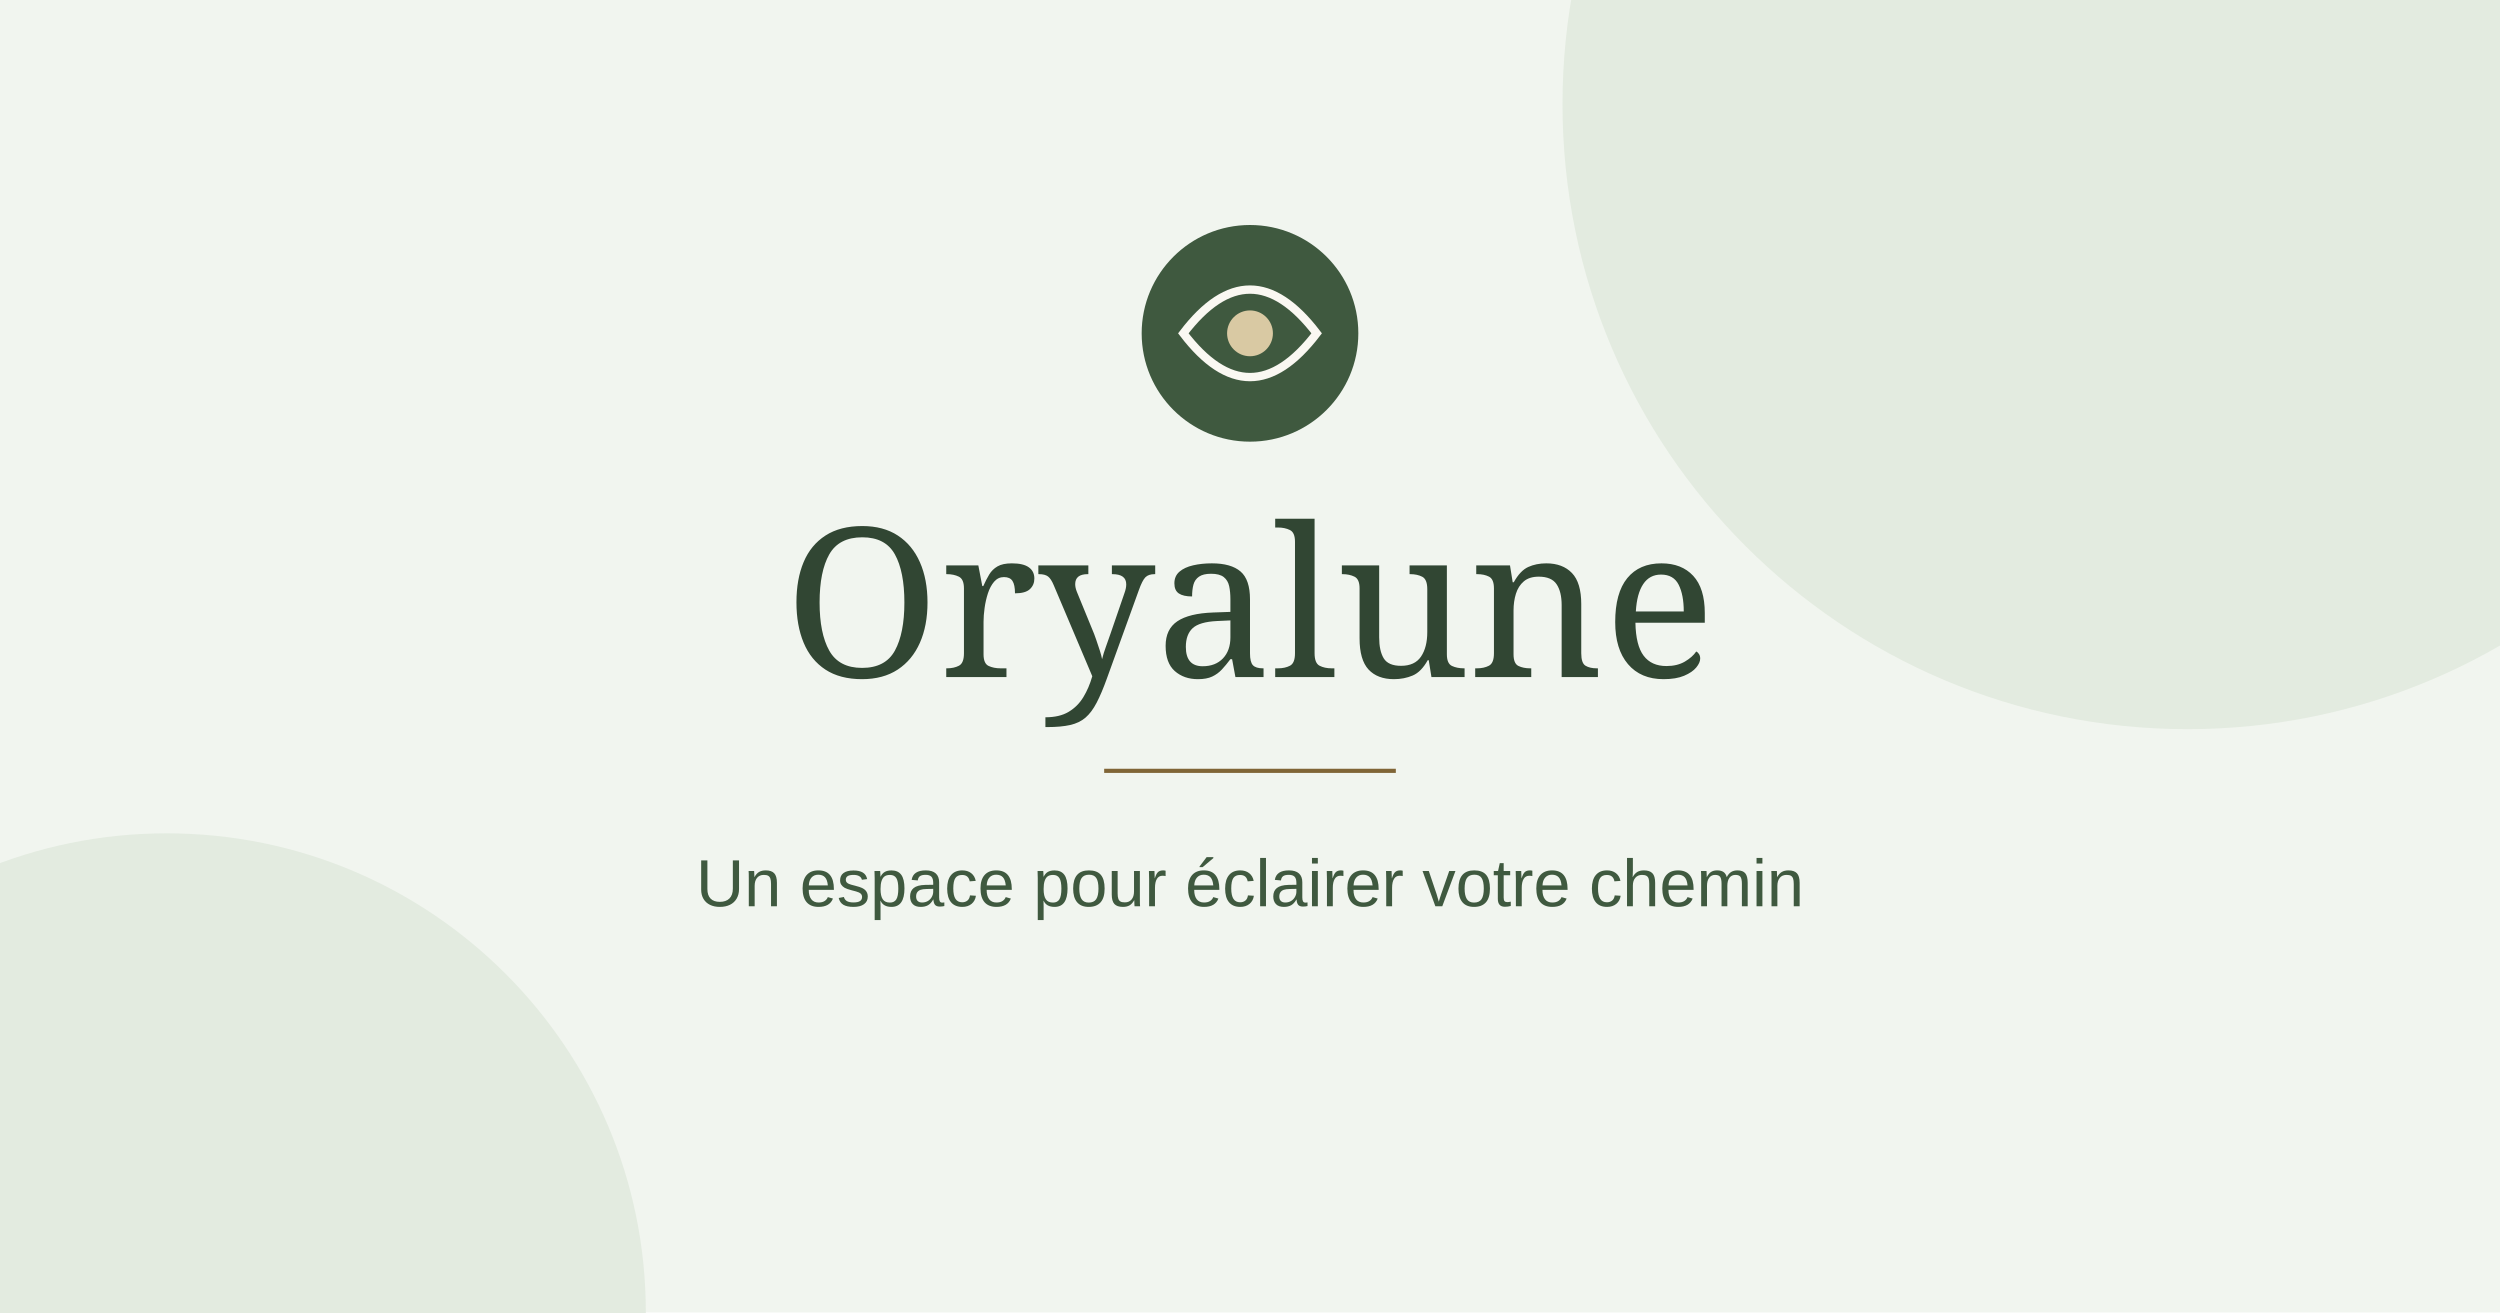
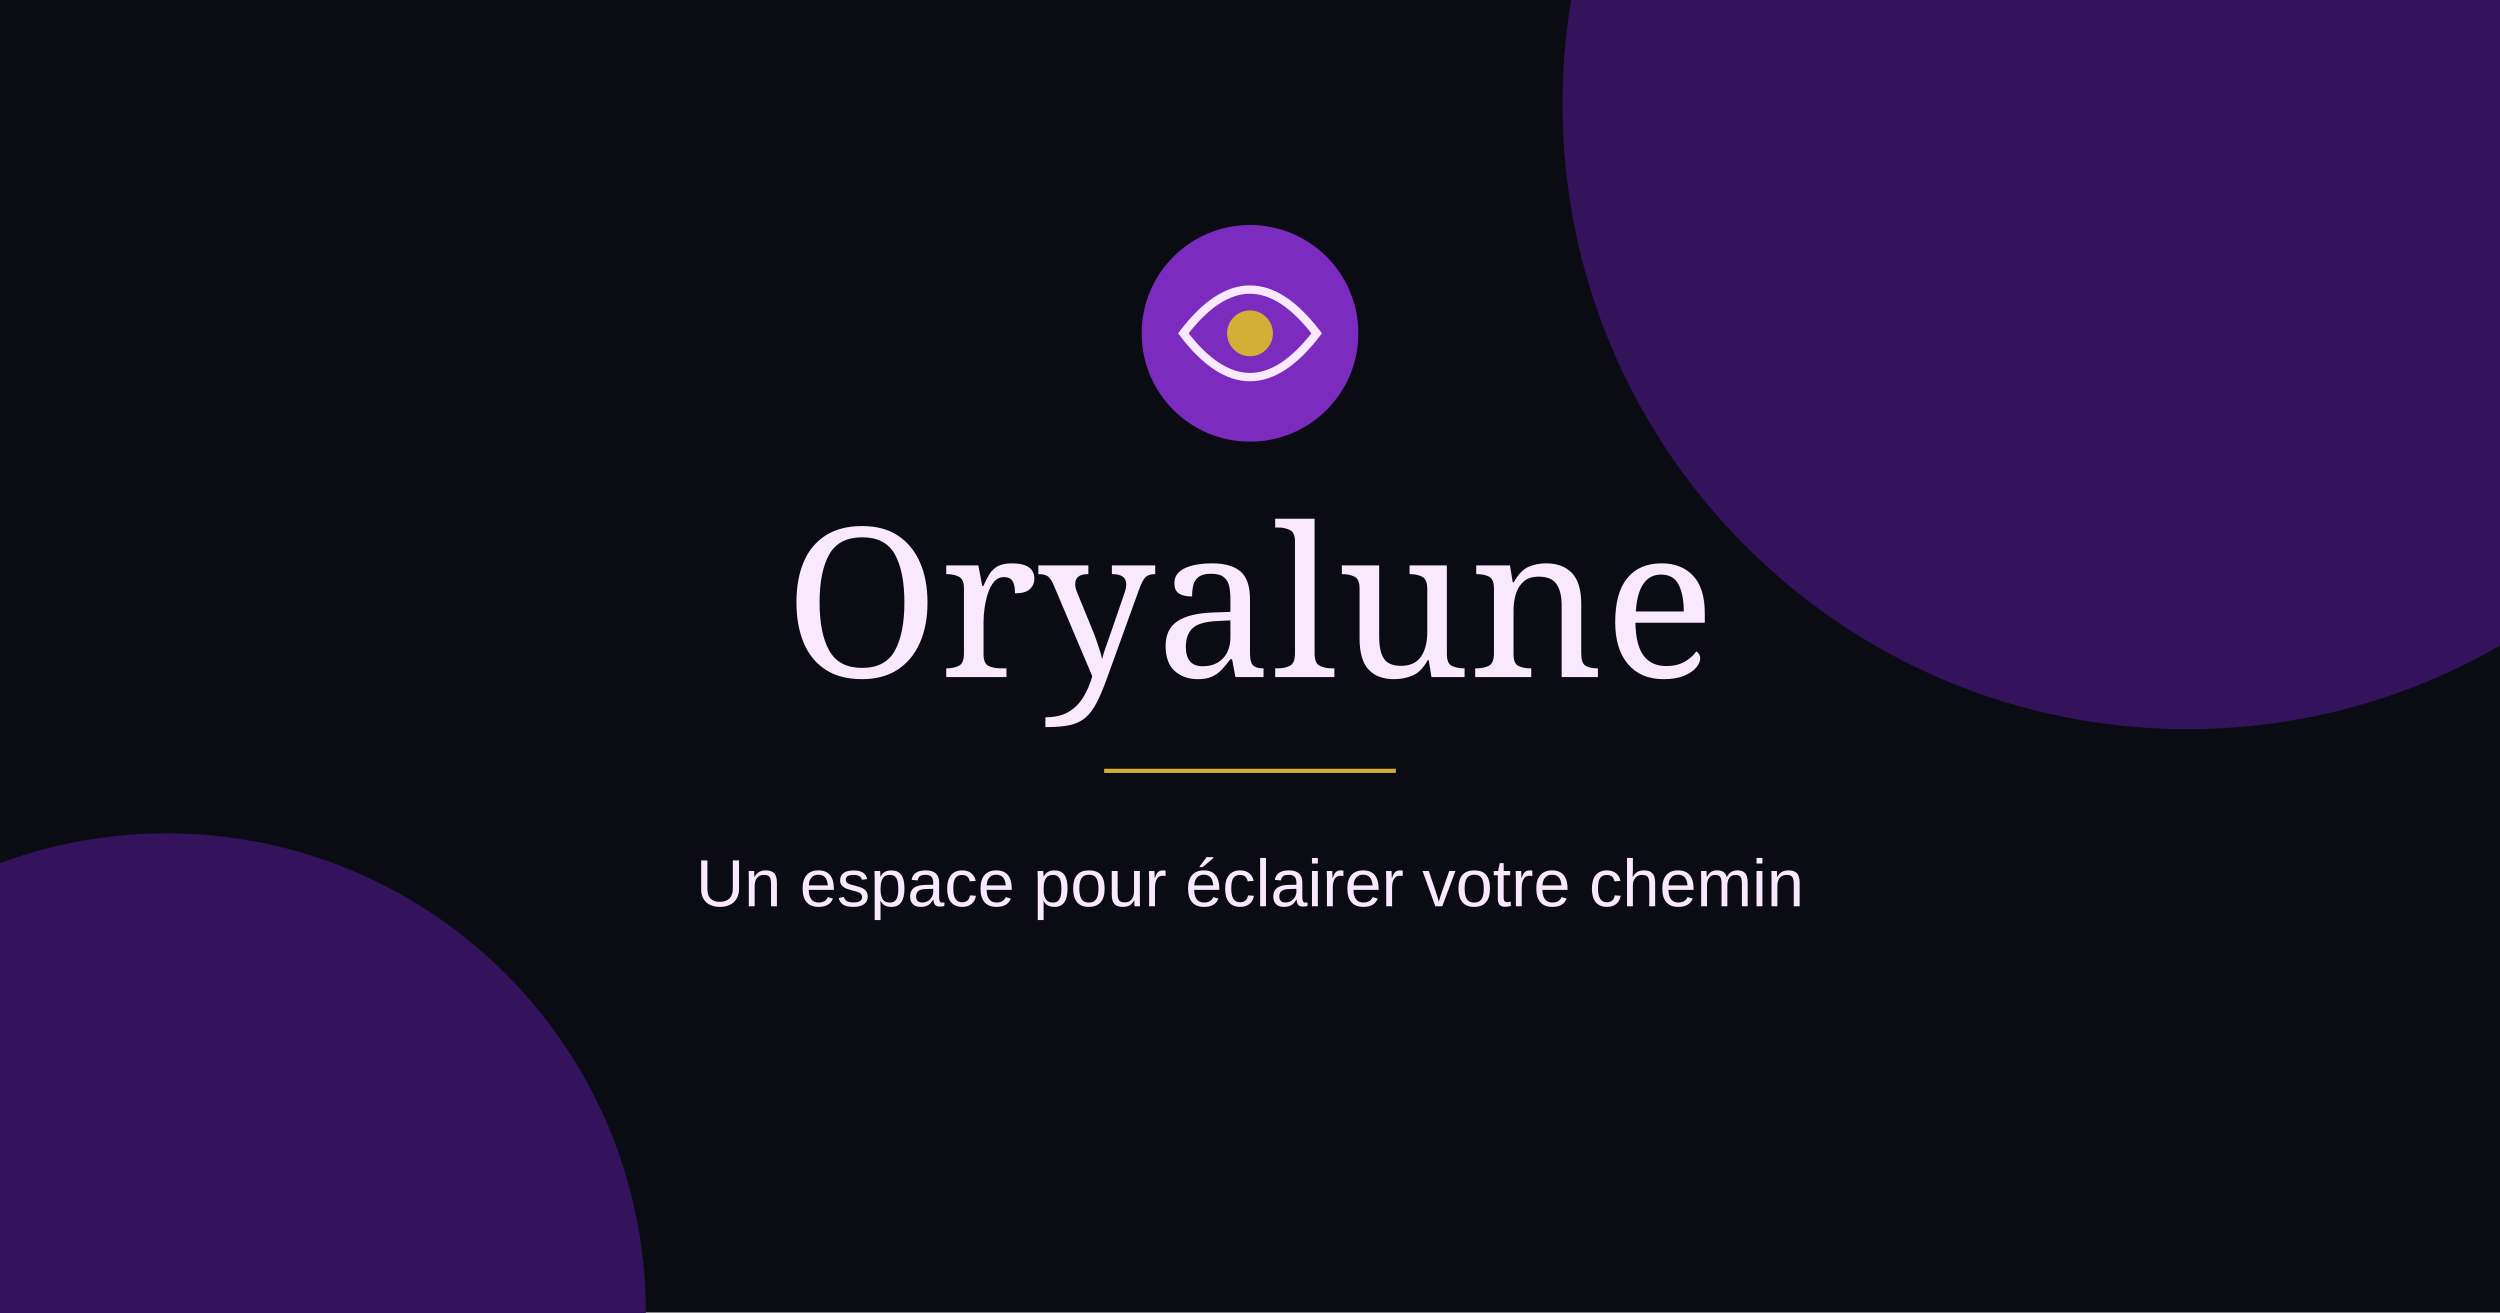
<svg xmlns="http://www.w3.org/2000/svg" width="1200" height="630" viewBox="0 0 1200 630">
-   <rect width="1200" height="630" fill="#f1f5ef" />
-   <circle cx="1050" cy="50" r="300" fill="#e3ebe0" />
-   <circle cx="80" cy="630" r="230" fill="#e3ebe0" />
-   <circle cx="600" cy="160" r="52" fill="#3f593f" />
-   <path d="M568 160q32-42 64 0-32 42-64 0Z" fill="none" stroke="#faf8f2" stroke-width="4" />
-   <circle cx="600" cy="160" r="11" fill="#d9c9a3" />
-   <text x="600" y="325" text-anchor="middle" fill="#314633" font-family="Georgia,serif" font-size="100">Oryalune</text>
-   <path d="M530 370h140" stroke="#806536" stroke-width="2" />
-   <text x="600" y="435" text-anchor="middle" fill="#3f593f" font-family="Arial,sans-serif" font-size="32">Un espace pour éclairer votre chemin</text>
+   <rect width="1200" height="630" fill="#0B0B13" />
+   <circle cx="1050" cy="50" r="300" fill="#32135C" />
+   <circle cx="80" cy="630" r="230" fill="#32135C" />
+   <circle cx="600" cy="160" r="52" fill="#7B2CBF" />
+   <path d="M568 160q32-42 64 0-32 42-64 0Z" fill="none" stroke="#F8E9FF" stroke-width="4" />
+   <circle cx="600" cy="160" r="11" fill="#D4AF37" />
+   <text x="600" y="325" text-anchor="middle" fill="#F8E9FF" font-family="Georgia,serif" font-size="100">Oryalune</text>
+   <path d="M530 370h140" stroke="#D4AF37" stroke-width="2" />
+   <text x="600" y="435" text-anchor="middle" fill="#F8E9FF" font-family="Arial,sans-serif" font-size="32">Un espace pour éclairer votre chemin</text>
</svg>
